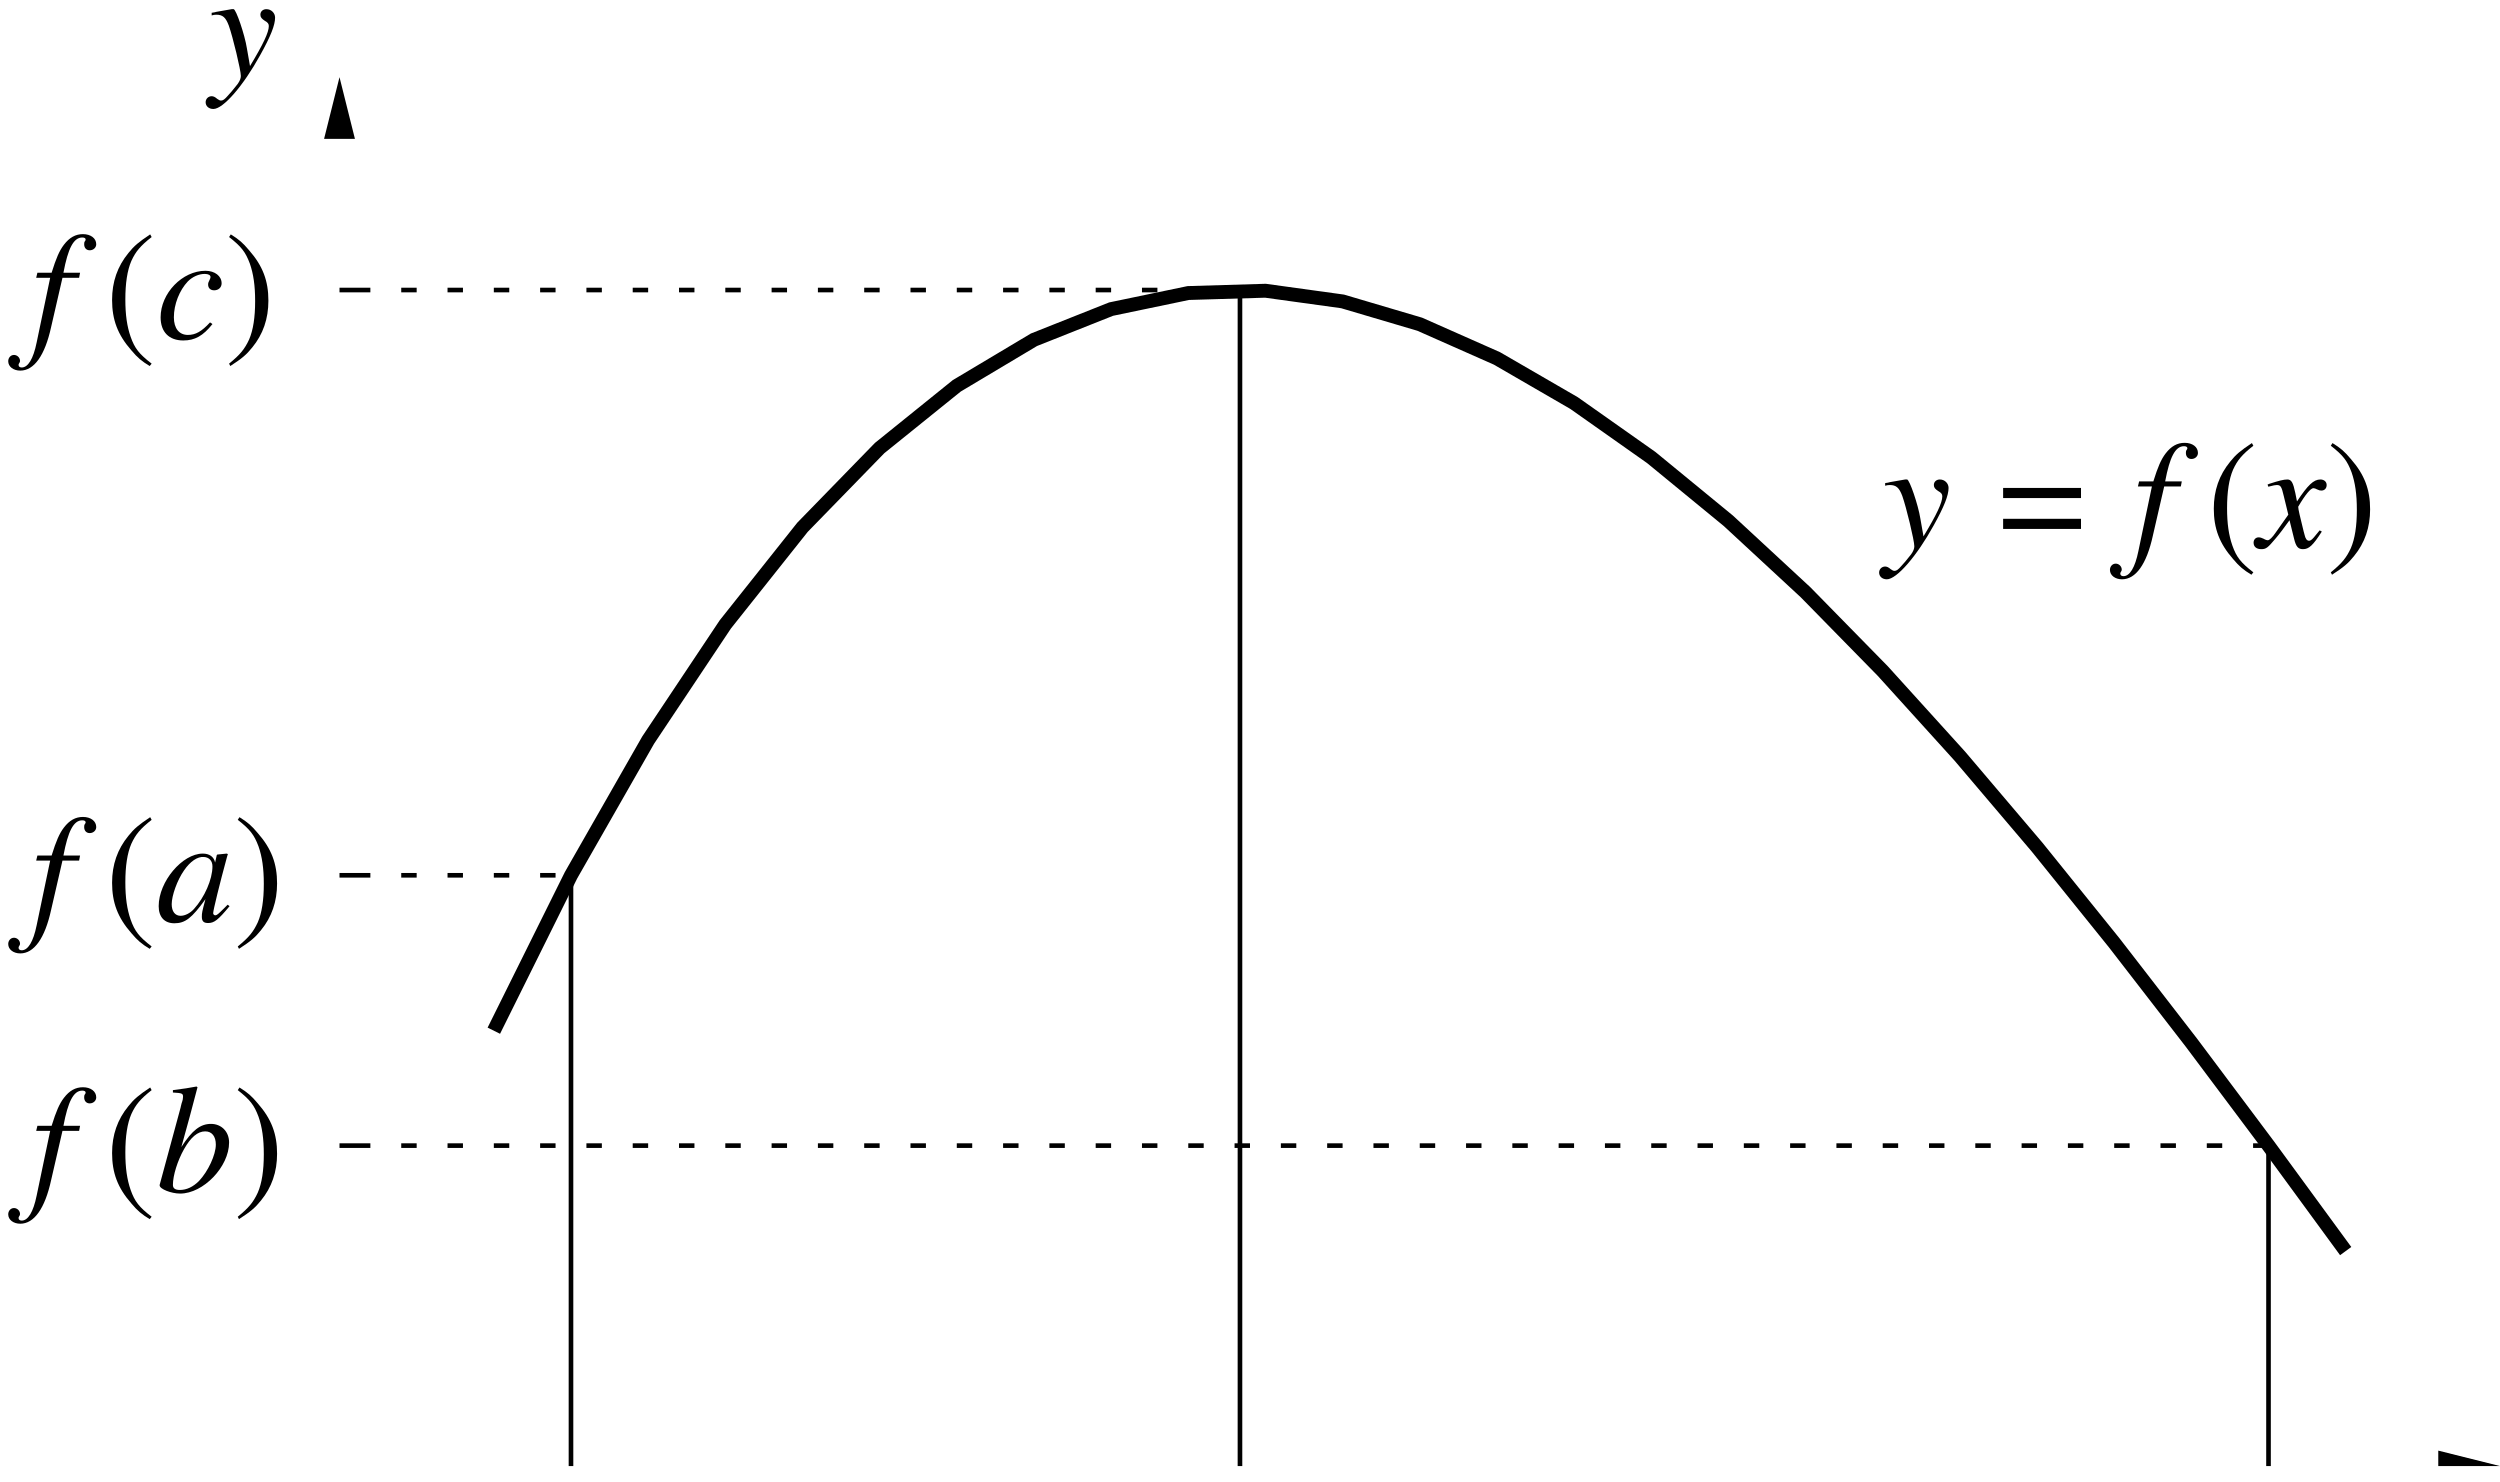
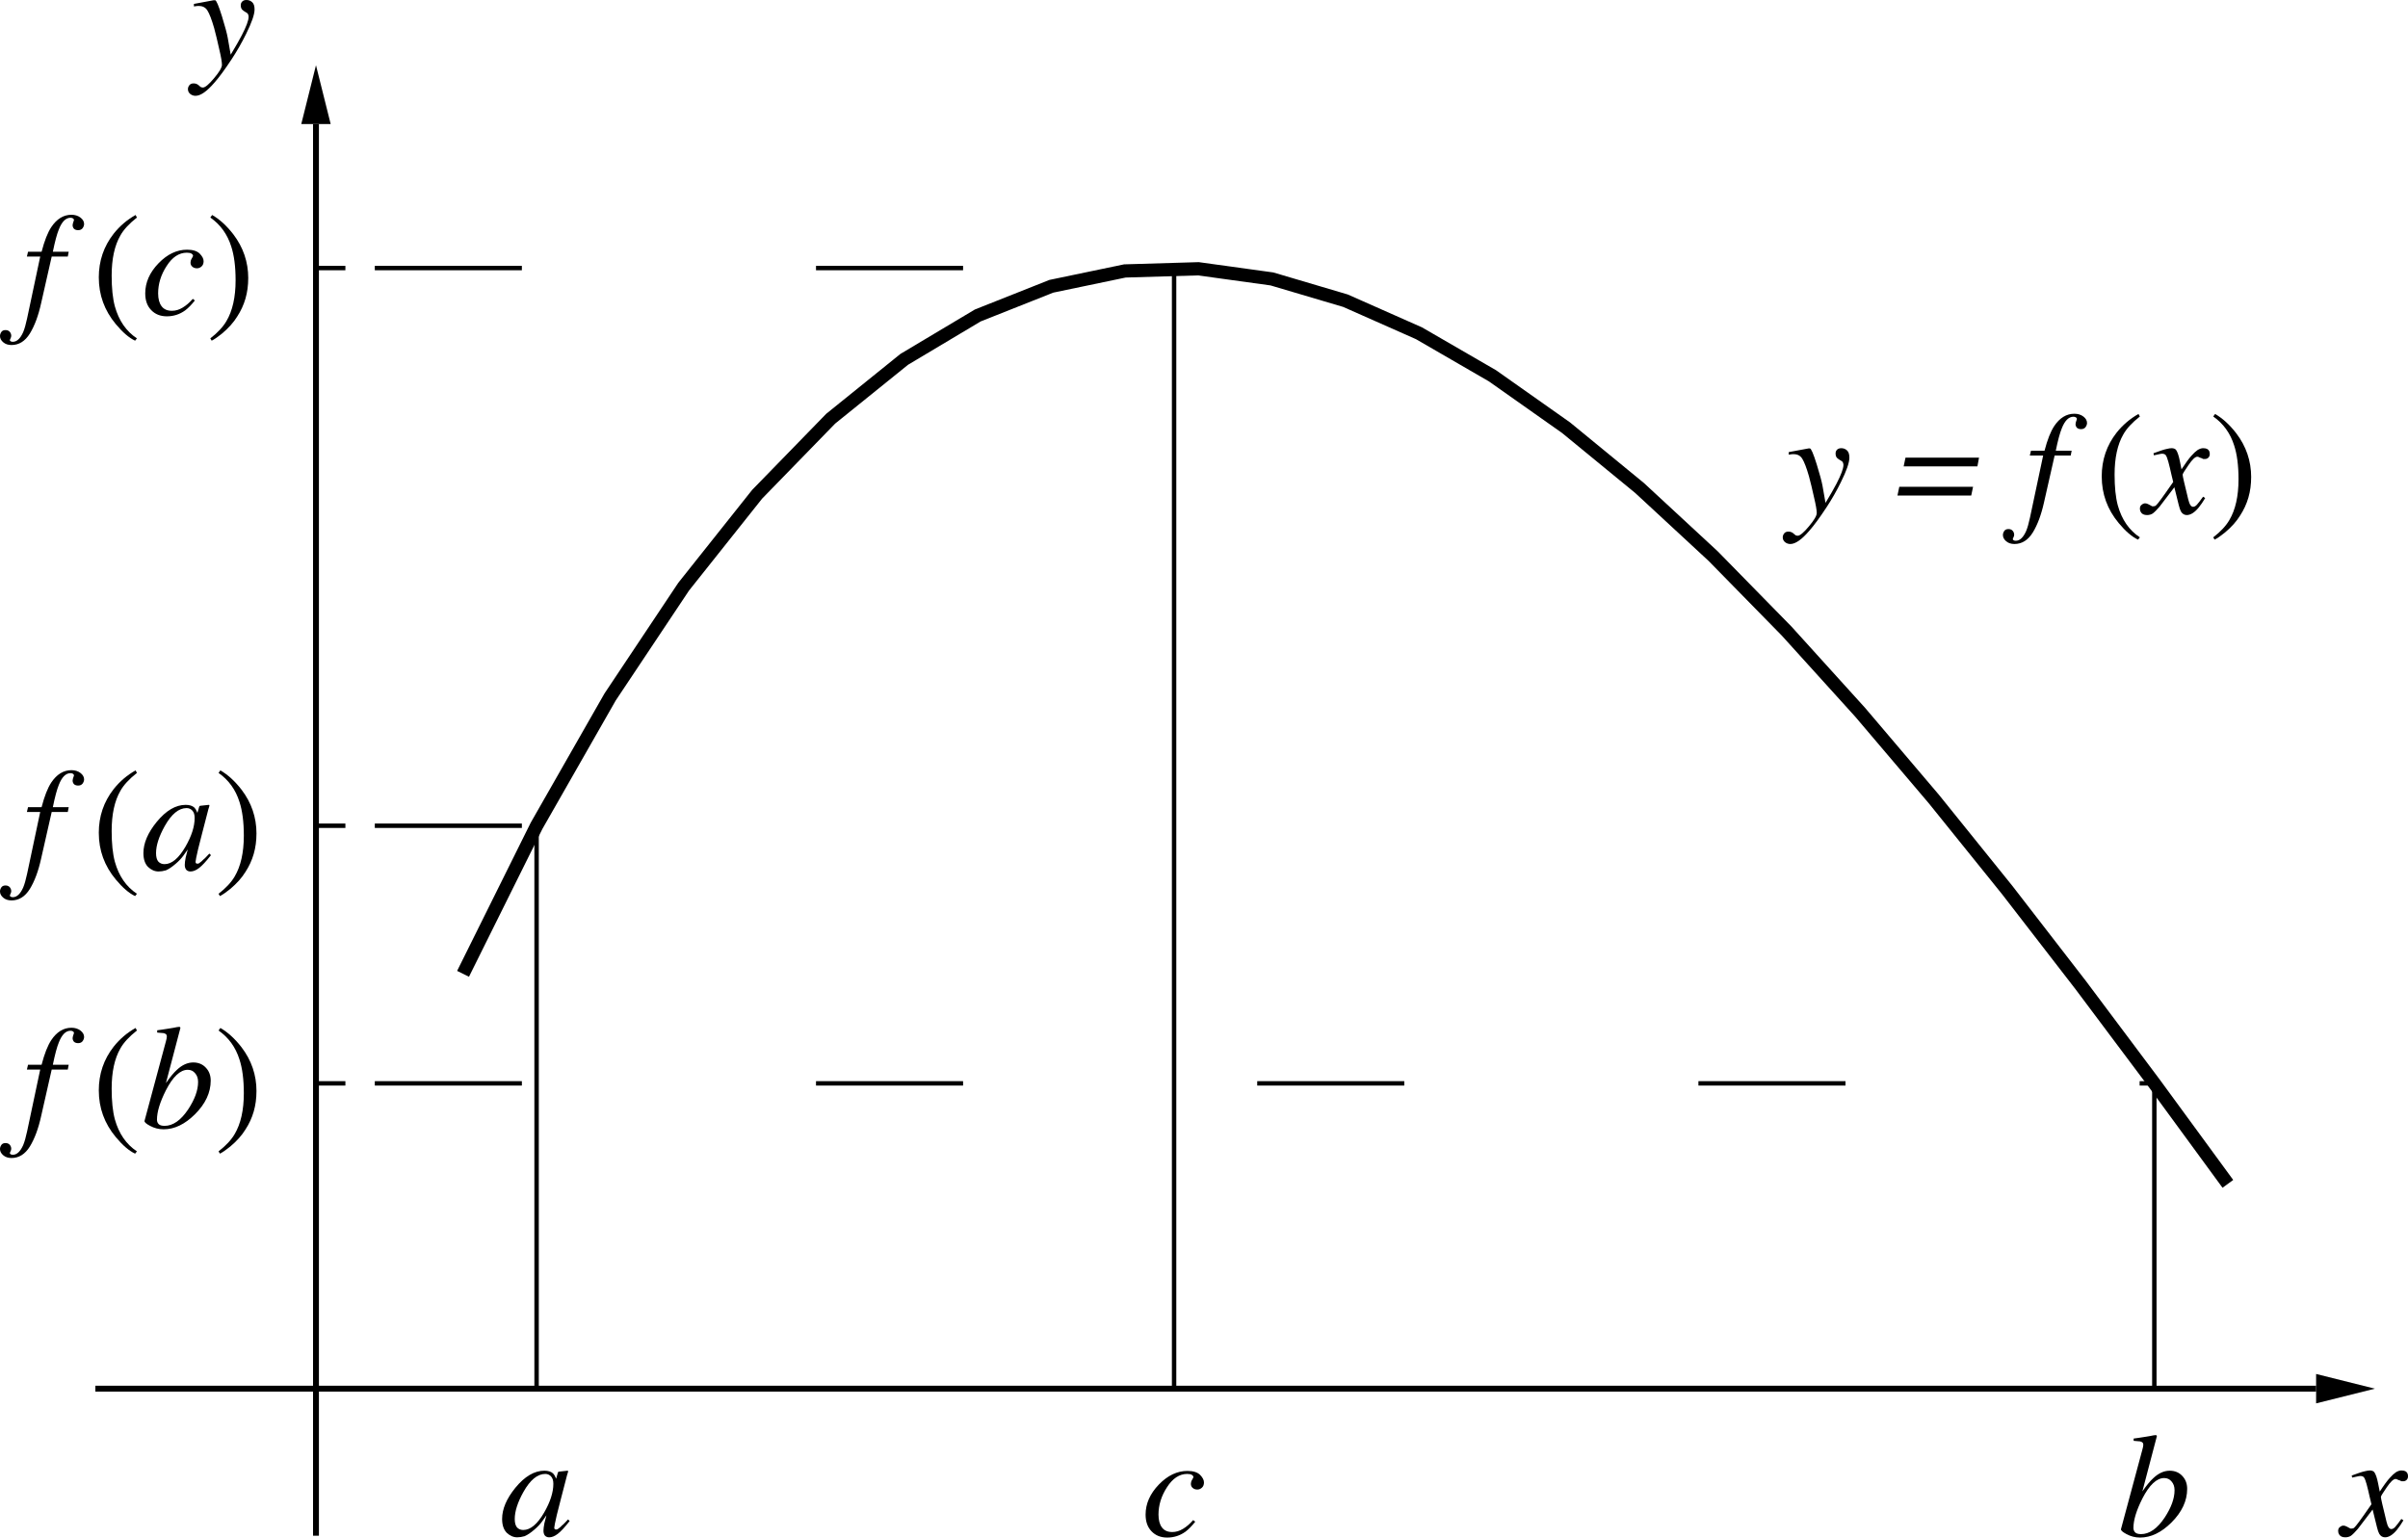
- <svg xmlns="http://www.w3.org/2000/svg" version="1.1" id="svg1" width="216" height="128" viewBox="0 0 216 128">
-   <defs id="defs1">
-     <clipPath clipPathUnits="userSpaceOnUse" id="clipPath1">
-       <path d="M 0,2.5000001e-5 H 23840.001 V 33700.001 H 0 Z" id="path1" />
-     </clipPath>
-     <clipPath clipPathUnits="userSpaceOnUse" id="clipPath2">
-       <path d="M -109.56,90 H 2274.44 V -3280 H -109.56 Z" id="path2" />
-     </clipPath>
-     <clipPath clipPathUnits="userSpaceOnUse" id="clipPath3">
-       <path d="M -6.667,133.333 H 224 V -6.667 H -6.667 Z" id="path3" />
-     </clipPath>
-     <clipPath clipPathUnits="userSpaceOnUse" id="clipPath4">
-       <path d="M 0,128 H 217.333 V 0 H 0 Z" id="path4" />
-     </clipPath>
-   </defs>
-   <g id="g1">
-     <g id="g27">
-       <g clip-path="url(#clipPath4)" id="g26">
-         <g clip-path="url(#clipPath3)" id="g25">
-           <path d="m 1280,282.102 50,100.711 50,87.585 50,74.989 50,62.914 50,51.363 50,40.336 50,29.836 50,19.863 50,10.414 50,1.489 50,-6.914 50,-14.79 50,-22.136 50,-28.961 50,-35.262 50,-41.039 50,-46.289 50,-51.012 50,-55.211 50,-58.886 50,-62.039 50,-64.665 50,-66.761 50,-68.336" style="fill:none;stroke:#000000;stroke-width:9;stroke-linecap:butt;stroke-linejoin:miter;stroke-miterlimit:10;stroke-dasharray:none;stroke-opacity:1" transform="matrix(0.1333333,0,0,-0.1333333,-128,126.6667)" id="path5" />
-           <path d="M 1330,0 V 382.813 M 1763.5,0 V 762.063 M 2430,0 v 207.637" style="fill:none;stroke:#000000;stroke-width:3;stroke-linecap:butt;stroke-linejoin:miter;stroke-miterlimit:10;stroke-dasharray:none;stroke-opacity:1" transform="matrix(0.1333333,0,0,-0.1333333,-128,126.6667)" clip-path="url(#clipPath1)" id="path6" />
-           <path d="m 1030,0 h 1550 m -40,0 v 10 l 40,-10 -40,-10 V 0 h 40 M 1180,-100 V 900 m 0,-40 h -10 l 10,40 10,-40 h -10 v 40" style="fill:#000000;fill-opacity:1;fill-rule:nonzero;stroke:none" transform="matrix(0.1333333,0,0,-0.1333333,-128,126.6667)" clip-path="url(#clipPath1)" id="path7" />
-           <path d="m 1180,207.637 h 20 m -20,175.176 h 20 m -20,379.25 h 20" style="fill:none;stroke:#000000;stroke-width:3;stroke-linecap:butt;stroke-linejoin:miter;stroke-miterlimit:10;stroke-dasharray:none;stroke-opacity:1" transform="matrix(0.1333333,0,0,-0.1333333,-128,126.6667)" id="path8" />
-           <path d="m 1220,382.813 h 110 M 1220,207.637 H 2430 M 1220,762.063 h 543.5" style="fill:none;stroke:#000000;stroke-width:3;stroke-linecap:butt;stroke-linejoin:miter;stroke-miterlimit:10;stroke-dasharray:10, 20;stroke-dashoffset:0;stroke-opacity:1" transform="matrix(0.1333333,0,0,-0.1333333,-128,126.6667)" id="path9" />
-           <text xml:space="preserve" transform="matrix(1.333333,0,0,1.333333,18.08,6.666667)" clip-path="url(#clipPath2)" id="text25">
-             <tspan style="font-style:italic;font-variant:normal;font-weight:normal;font-size:10px;font-family:Times;writing-mode:lr-tb;fill:#000000;fill-opacity:1;fill-rule:nonzero;stroke:none" x="0" y="0" id="tspan9">y</tspan>
-             <tspan style="font-style:italic;font-variant:normal;font-weight:normal;font-size:10px;font-family:Times;writing-mode:lr-tb;fill:#000000;fill-opacity:1;fill-rule:nonzero;stroke:none" x="-11.56" y="72.236" id="tspan10">f</tspan>
-             <tspan style="font-variant:normal;font-weight:normal;font-size:10px;font-family:Times;writing-mode:lr-tb;fill:#000000;fill-opacity:1;fill-rule:nonzero;stroke:none" x="-6.78" y="72.236" id="tspan11">(</tspan>
-             <tspan style="font-style:italic;font-variant:normal;font-weight:normal;font-size:10px;font-family:Times;writing-mode:lr-tb;fill:#000000;fill-opacity:1;fill-rule:nonzero;stroke:none" x="-3.45" y="72.236" id="tspan12">b</tspan>
-             <tspan style="font-variant:normal;font-weight:normal;font-size:10px;font-family:Times;writing-mode:lr-tb;fill:#000000;fill-opacity:1;fill-rule:nonzero;stroke:none" x="1.55" y="72.236" id="tspan13">)</tspan>
-             <tspan style="font-style:italic;font-variant:normal;font-weight:normal;font-size:10px;font-family:Times;writing-mode:lr-tb;fill:#000000;fill-opacity:1;fill-rule:nonzero;stroke:none" x="-11.56" y="54.719" id="tspan14">f</tspan>
-             <tspan style="font-variant:normal;font-weight:normal;font-size:10px;font-family:Times;writing-mode:lr-tb;fill:#000000;fill-opacity:1;fill-rule:nonzero;stroke:none" x="-6.78" y="54.719" id="tspan15">(</tspan>
-             <tspan style="font-style:italic;font-variant:normal;font-weight:normal;font-size:10px;font-family:Times;writing-mode:lr-tb;fill:#000000;fill-opacity:1;fill-rule:nonzero;stroke:none" x="-3.45" y="54.719" id="tspan16">a</tspan>
-             <tspan style="font-variant:normal;font-weight:normal;font-size:10px;font-family:Times;writing-mode:lr-tb;fill:#000000;fill-opacity:1;fill-rule:nonzero;stroke:none" x="1.55" y="54.719" id="tspan17">)</tspan>
-             <tspan style="font-style:italic;font-variant:normal;font-weight:normal;font-size:10px;font-family:Times;writing-mode:lr-tb;fill:#000000;fill-opacity:1;fill-rule:nonzero;stroke:none" x="-11.56" y="16.95" id="tspan18">f</tspan>
-             <tspan style="font-variant:normal;font-weight:normal;font-size:10px;font-family:Times;writing-mode:lr-tb;fill:#000000;fill-opacity:1;fill-rule:nonzero;stroke:none" x="-6.78" y="16.95" id="tspan19">(</tspan>
-             <tspan style="font-style:italic;font-variant:normal;font-weight:normal;font-size:10px;font-family:Times;writing-mode:lr-tb;fill:#000000;fill-opacity:1;fill-rule:nonzero;stroke:none" x="-3.45" y="16.95" id="tspan20">c</tspan>
-             <tspan style="font-variant:normal;font-weight:normal;font-size:10px;font-family:Times;writing-mode:lr-tb;fill:#000000;fill-opacity:1;fill-rule:nonzero;stroke:none" x="0.99" y="16.95" id="tspan21">)</tspan>
-             <tspan style="font-style:italic;font-variant:normal;font-weight:normal;font-size:10px;font-family:Times;writing-mode:lr-tb;fill:#000000;fill-opacity:1;fill-rule:nonzero;stroke:none" x="108.44" y="30.48" id="tspan22">y = f</tspan>
-             <tspan style="font-variant:normal;font-weight:normal;font-size:10px;font-family:Times;writing-mode:lr-tb;fill:#000000;fill-opacity:1;fill-rule:nonzero;stroke:none" x="129.41" y="30.48" id="tspan23">(</tspan>
-             <tspan style="font-style:italic;font-variant:normal;font-weight:normal;font-size:10px;font-family:Times;writing-mode:lr-tb;fill:#000000;fill-opacity:1;fill-rule:nonzero;stroke:none" x="132.74" y="30.48" id="tspan24">x</tspan>
-             <tspan style="font-variant:normal;font-weight:normal;font-size:10px;font-family:Times;writing-mode:lr-tb;fill:#000000;fill-opacity:1;fill-rule:nonzero;stroke:none" x="137.18" y="30.48" id="tspan25">)</tspan>
-           </text>
-         </g>
+ <svg xmlns="http://www.w3.org/2000/svg" xmlns:xlink="http://www.w3.org/1999/xlink" width="163.733pt" height="104.562pt" viewBox="0 0 163.733 104.562" version="1.1" id="svg40">
+   <defs id="defs9">
+     <g id="g9">
+       <g id="glyph-0-0">
+         <path d="m 3.641,-3.531 c 0,-0.227 -0.055,-0.395 -0.156,-0.5 C 3.379,-4.145 3.25,-4.203 3.094,-4.203 c -0.531,0 -1.027,0.406 -1.484,1.219 -0.398,0.711 -0.594,1.324 -0.594,1.844 0,0.262 0.051,0.453 0.156,0.578 0.113,0.117 0.254,0.172 0.422,0.172 0.488,0 0.961,-0.395 1.422,-1.188 0.414,-0.719 0.625,-1.367 0.625,-1.953 z M 3.031,-4.422 c 0.258,0 0.457,0.062 0.594,0.188 0.07,0.074 0.129,0.168 0.172,0.281 L 3.828,-3.875 3.938,-4.25 C 3.945,-4.289 3.957,-4.316 3.969,-4.328 3.977,-4.348 4,-4.359 4.031,-4.359 l 0.562,-0.062 c 0.031,0 0.047,0.008 0.047,0.016 0.008,0.012 0.008,0.031 0,0.062 -0.012,0.043 -0.023,0.078 -0.031,0.109 -0.012,0.023 -0.023,0.055 -0.031,0.094 l -0.453,1.75 c -0.094,0.375 -0.18,0.703 -0.25,0.984 -0.117,0.5 -0.172,0.789 -0.172,0.859 0,0.043 0.008,0.074 0.031,0.094 0.031,0.023 0.062,0.031 0.094,0.031 0.031,0 0.062,-0.004 0.094,-0.016 0.031,-0.02 0.07,-0.051 0.125,-0.094 L 4.125,-0.594 C 4.156,-0.625 4.188,-0.656 4.219,-0.688 4.25,-0.719 4.289,-0.754 4.344,-0.797 L 4.641,-1.109 4.75,-1 C 4.414,-0.57 4.145,-0.281 3.938,-0.125 3.738,0.027 3.547,0.109 3.359,0.109 c -0.125,0 -0.227,-0.043 -0.297,-0.125 C 3,-0.098 2.969,-0.207 2.969,-0.344 c 0,-0.113 0.02,-0.281 0.062,-0.5 C 3.082,-1.062 3.129,-1.242 3.172,-1.391 3.109,-1.297 3.008,-1.156 2.875,-0.969 2.738,-0.781 2.566,-0.598 2.359,-0.422 2.117,-0.211 1.895,-0.059 1.688,0.031 c -0.18,0.051 -0.344,0.078 -0.5,0.078 -0.262,0 -0.5,-0.105 -0.719,-0.312 -0.211,-0.219 -0.312,-0.531 -0.312,-0.938 0,-0.676 0.301,-1.383 0.906,-2.125 0.633,-0.77 1.289,-1.156 1.969,-1.156 z m 0,0" id="path1" />
+       </g>
+       <g id="glyph-0-1">
+         <path d="m 3.125,-4.406 c 0.395,0 0.68,0.09 0.859,0.266 C 4.16,-3.961 4.25,-3.789 4.25,-3.625 c 0,0.156 -0.047,0.277 -0.141,0.359 -0.094,0.086 -0.199,0.125 -0.312,0.125 -0.125,0 -0.23,-0.035 -0.312,-0.109 -0.086,-0.07 -0.125,-0.164 -0.125,-0.281 0,-0.082 0.023,-0.172 0.078,-0.266 0.062,-0.102 0.094,-0.164 0.094,-0.188 0,-0.062 -0.039,-0.113 -0.109,-0.156 -0.062,-0.039 -0.168,-0.062 -0.312,-0.062 -0.531,0 -0.992,0.305 -1.375,0.906 -0.387,0.594 -0.578,1.215 -0.578,1.859 0,0.375 0.078,0.668 0.234,0.875 0.156,0.211 0.391,0.312 0.703,0.312 0.25,0 0.492,-0.07 0.734,-0.219 0.238,-0.145 0.457,-0.332 0.656,-0.562 L 3.516,-1.062 3.656,-0.953 C 3.426,-0.66 3.207,-0.438 3,-0.281 2.625,-0.008 2.207,0.125 1.75,0.125 1.312,0.125 0.957,-0.016 0.688,-0.297 0.414,-0.578 0.281,-0.957 0.281,-1.438 c 0,-0.738 0.301,-1.422 0.906,-2.047 C 1.781,-4.098 2.426,-4.406 3.125,-4.406 Z m 0,0" id="path2" />
+       </g>
+       <g id="glyph-0-2">
+         <path d="M 1.688,-5.859 C 1.707,-5.93 1.723,-5.992 1.734,-6.047 1.742,-6.109 1.75,-6.156 1.75,-6.188 1.75,-6.227 1.738,-6.27 1.719,-6.312 1.695,-6.352 1.645,-6.383 1.562,-6.406 1.539,-6.414 1.504,-6.422 1.453,-6.422 1.398,-6.43 1.281,-6.441 1.094,-6.453 v -0.156 C 1.195,-6.629 1.312,-6.645 1.438,-6.656 c 0.125,-0.02 0.289,-0.047 0.5,-0.078 0.02,0 0.113,-0.016 0.281,-0.047 0.176,-0.039 0.305,-0.062 0.391,-0.062 0.008,0 0.02,0.008 0.031,0.016 0.02,0.012 0.031,0.031 0.031,0.062 l -0.016,0.062 -0.969,3.688 c 0.289,-0.414 0.539,-0.719 0.75,-0.906 0.352,-0.332 0.723,-0.5 1.109,-0.5 0.352,0 0.641,0.121 0.859,0.359 0.219,0.23 0.328,0.523 0.328,0.875 0,0.812 -0.355,1.574 -1.062,2.281 C 2.984,-0.219 2.27,0.125 1.531,0.125 1.195,0.125 0.891,0.043 0.609,-0.109 0.336,-0.254 0.211,-0.367 0.234,-0.453 Z m -0.094,5.75 c 0.57,0 1.109,-0.375 1.609,-1.125 C 3.648,-1.91 3.875,-2.531 3.875,-3.094 c 0,-0.25 -0.07,-0.445 -0.203,-0.594 -0.125,-0.156 -0.293,-0.234 -0.5,-0.234 -0.512,0 -1.008,0.465 -1.484,1.391 -0.406,0.805 -0.609,1.469 -0.609,2 0,0.125 0.039,0.23 0.125,0.312 0.082,0.074 0.211,0.109 0.391,0.109 z m 0,0" id="path3" />
+       </g>
+       <g id="glyph-0-3">
+         <path d="m -0.281,-0.328 c 0,-0.125 0.043,-0.211 0.125,-0.266 0.074,-0.062 0.152,-0.094 0.234,-0.094 0.039,0 0.078,0.008 0.109,0.016 0.039,0.012 0.086,0.031 0.141,0.062 L 0.5,-0.516 c 0.02,0.012 0.039,0.023 0.062,0.031 0.02,0 0.039,0 0.062,0 0.082,0 0.145,-0.02 0.188,-0.062 0.051,-0.039 0.164,-0.18 0.344,-0.422 0.125,-0.164 0.398,-0.555 0.828,-1.172 0,-0.02 -0.043,-0.191 -0.125,-0.516 C 1.785,-2.988 1.719,-3.27 1.656,-3.5 1.594,-3.727 1.535,-3.879 1.484,-3.953 1.441,-4.023 1.352,-4.062 1.219,-4.062 c -0.043,0 -0.133,0.016 -0.266,0.047 -0.086,0.023 -0.18,0.043 -0.281,0.062 l -0.031,-0.141 0.531,-0.188 C 1.316,-4.332 1.445,-4.367 1.562,-4.391 1.688,-4.422 1.789,-4.438 1.875,-4.438 c 0.133,0 0.234,0.039 0.297,0.109 0.102,0.137 0.191,0.398 0.266,0.781 L 2.547,-3 c 0.289,-0.445 0.52,-0.758 0.688,-0.938 0.145,-0.164 0.281,-0.289 0.406,-0.375 0.133,-0.082 0.258,-0.125 0.375,-0.125 0.113,0 0.203,0.016 0.266,0.047 0.125,0.062 0.188,0.18 0.188,0.344 0,0.105 -0.031,0.188 -0.094,0.25 -0.062,0.062 -0.141,0.094 -0.234,0.094 -0.043,0 -0.078,0 -0.109,0 C 4,-3.711 3.969,-3.727 3.938,-3.75 L 3.797,-3.797 C 3.766,-3.816 3.734,-3.832 3.703,-3.844 3.672,-3.852 3.645,-3.859 3.625,-3.859 c -0.148,0 -0.352,0.195 -0.609,0.578 -0.262,0.375 -0.391,0.59 -0.391,0.641 0,0.055 0.031,0.215 0.094,0.484 0.062,0.262 0.129,0.543 0.203,0.844 0.062,0.281 0.113,0.48 0.156,0.594 0.07,0.18 0.156,0.266 0.25,0.266 0.094,0 0.18,-0.047 0.266,-0.141 0.094,-0.102 0.234,-0.285 0.422,-0.547 l 0.141,0.094 c -0.148,0.25 -0.293,0.465 -0.438,0.641 C 3.438,-0.062 3.164,0.109 2.906,0.109 2.738,0.109 2.609,0.027 2.516,-0.125 2.461,-0.219 2.41,-0.367 2.359,-0.578 L 2.062,-1.781 l -1,1.312 C 0.863,-0.238 0.707,-0.082 0.594,0 0.488,0.07 0.359,0.109 0.203,0.109 c -0.207,0 -0.348,-0.07 -0.422,-0.203 -0.039,-0.062 -0.062,-0.141 -0.062,-0.234 z m 0,0" id="path4" />
+       </g>
+       <g id="glyph-0-4">
+         <path d="m -0.266,1.625 c 0,-0.105 0.039,-0.199 0.109,-0.281 C -0.094,1.27 0,1.234 0.125,1.234 c 0.082,0 0.156,0.016 0.219,0.047 0.062,0.031 0.125,0.078 0.188,0.141 L 0.594,1.469 C 0.613,1.488 0.633,1.5 0.656,1.5 0.688,1.508 0.719,1.516 0.75,1.516 c 0.156,0 0.41,-0.215 0.766,-0.641 0.352,-0.418 0.531,-0.719 0.531,-0.906 0,-0.188 -0.062,-0.547 -0.188,-1.078 C 1.742,-1.641 1.629,-2.113 1.516,-2.531 1.348,-3.113 1.195,-3.508 1.062,-3.719 c -0.125,-0.207 -0.32,-0.312 -0.578,-0.312 -0.023,0 -0.059,0 -0.109,0 -0.043,0 -0.121,0.012 -0.234,0.031 v -0.172 l 1.344,-0.25 h 0.094 c 0.082,-0.008 0.238,0.355 0.469,1.094 0.207,0.668 0.336,1.152 0.391,1.453 l 0.203,1.156 c 0.344,-0.57 0.594,-1.008 0.75,-1.312 0.312,-0.602 0.469,-1.023 0.469,-1.266 0,-0.051 -0.012,-0.102 -0.031,-0.156 C 3.805,-3.516 3.758,-3.562 3.688,-3.594 L 3.609,-3.641 c -0.055,-0.031 -0.117,-0.078 -0.188,-0.141 -0.062,-0.07 -0.094,-0.172 -0.094,-0.297 0,-0.102 0.031,-0.188 0.094,-0.25 0.062,-0.07 0.16,-0.109 0.297,-0.109 0.156,0 0.285,0.055 0.391,0.156 0.102,0.094 0.156,0.258 0.156,0.484 0,0.344 -0.195,0.902 -0.578,1.672 C 3.395,-1.531 3.066,-0.957 2.703,-0.406 2.254,0.277 1.863,0.812 1.531,1.188 1.02,1.781 0.594,2.078 0.25,2.078 c -0.137,0 -0.254,-0.043 -0.359,-0.125 C -0.211,1.867 -0.266,1.758 -0.266,1.625 Z m 0,0" id="path5" />
+       </g>
+       <g id="glyph-0-5">
+         <path d="m 4.234,-6.156 c 0,0.105 -0.039,0.203 -0.109,0.297 -0.074,0.086 -0.172,0.125 -0.297,0.125 -0.117,0 -0.211,-0.031 -0.281,-0.094 -0.062,-0.07 -0.094,-0.156 -0.094,-0.25 0,-0.062 0.031,-0.176 0.094,-0.344 0,-0.039 -0.023,-0.078 -0.062,-0.109 C 3.43,-6.562 3.375,-6.578 3.312,-6.578 c -0.324,0 -0.59,0.266 -0.797,0.797 -0.125,0.305 -0.262,0.809 -0.406,1.516 H 3.188 L 3.125,-3.938 H 2.031 L 1.312,-0.766 c -0.188,0.852 -0.445,1.539 -0.766,2.062 -0.324,0.52 -0.738,0.781 -1.25,0.781 -0.227,0 -0.414,-0.062 -0.562,-0.188 -0.145,-0.125 -0.219,-0.266 -0.219,-0.422 0,-0.094 0.031,-0.188 0.094,-0.281 0.062,-0.086 0.156,-0.125 0.281,-0.125 0.117,0 0.211,0.035 0.281,0.109 0.074,0.082 0.109,0.176 0.109,0.281 0,0.051 -0.016,0.109 -0.047,0.172 -0.031,0.062 -0.047,0.102 -0.047,0.125 0,0.031 0.023,0.055 0.062,0.078 0.031,0.02 0.078,0.031 0.141,0.031 0.273,0 0.508,-0.219 0.703,-0.656 C 0.188,0.973 0.273,0.66 0.359,0.266 L 1.25,-3.938 H 0.344 L 0.422,-4.266 H 1.344 C 1.539,-5.016 1.758,-5.57 2,-5.938 2.375,-6.5 2.832,-6.781 3.375,-6.781 c 0.238,0 0.441,0.062 0.609,0.188 0.164,0.125 0.25,0.273 0.25,0.438 z m 0,0" id="path6" />
+       </g>
+       <g id="glyph-0-6" />
+       <g id="glyph-0-7">
+         <path d="M 6.141,-3.797 6.031,-3.203 H 1.016 l 0.125,-0.594 z m -0.406,1.984 -0.125,0.594 H 0.594 l 0.125,-0.594 z m 0,0" id="path7" />
+       </g>
+       <g id="glyph-1-0">
+         <path d="m 0.453,-2.516 c 0,-1.125 0.336,-2.117 1.016,-2.984 0.414,-0.52 0.91,-0.941 1.484,-1.266 l 0.094,0.172 c -0.531,0.418 -0.906,0.824 -1.125,1.219 -0.398,0.688 -0.594,1.602 -0.594,2.734 0,0.844 0.07,1.543 0.219,2.094 0.27,0.965 0.77,1.691 1.5,2.172 l -0.125,0.156 c -0.406,-0.188 -0.844,-0.562 -1.312,-1.125 -0.773,-0.926 -1.156,-1.984 -1.156,-3.172 z m 0,0" id="path8" />
+       </g>
+       <g id="glyph-1-1">
+         <path d="m 2.844,-2.469 c 0,0.492 -0.062,0.953 -0.188,1.391 -0.125,0.43 -0.312,0.836 -0.562,1.219 C 1.844,0.547 1.5,0.93 1.062,1.297 0.781,1.523 0.547,1.688 0.359,1.781 L 0.266,1.625 c 0.5,-0.387 0.863,-0.777 1.094,-1.172 0.414,-0.695 0.625,-1.625 0.625,-2.781 0,-0.938 -0.102,-1.703 -0.297,-2.297 C 1.426,-5.457 0.953,-6.113 0.266,-6.594 l 0.125,-0.172 c 0.508,0.293 0.988,0.73 1.438,1.312 0.676,0.887 1.016,1.883 1.016,2.984 z m 0,0" id="path9" />
      </g>
    </g>
+   </defs>
+   <path fill="none" stroke-width="0.9" stroke-linecap="butt" stroke-linejoin="miter" stroke="#000000" stroke-opacity="1" stroke-miterlimit="10" d="m 31.485,66.226 5,-10.07 5,-8.758 5,-7.5 5,-6.289 5,-5.137 5,-4.035 5,-2.984 5,-1.984 5,-1.043 5,-0.148 5,0.691 5,1.48 5,2.215 5,2.895 5,3.527 5,4.102 5,4.629 5,5.102 5,5.523 5,5.887 5,6.203 5,6.469 5,6.676 5,6.832" id="path10" />
+   <path fill="none" stroke-width="0.3" stroke-linecap="butt" stroke-linejoin="miter" stroke="#000000" stroke-opacity="1" stroke-miterlimit="10" d="M 36.485,94.437 V 56.155 m 43.348,38.281 V 18.229 M 146.485,94.437 V 73.675" id="path11" />
+   <path fill="none" stroke-width="0.4" stroke-linecap="butt" stroke-linejoin="miter" stroke="#000000" stroke-opacity="1" stroke-miterlimit="10" d="M 6.485,94.437 H 157.485" id="path12" />
+   <path fill="none" stroke-width="0.4" stroke-linecap="butt" stroke-linejoin="miter" stroke="#000000" stroke-opacity="1" stroke-miterlimit="10" d="m 21.485,104.437 v -96" id="path13" />
+   <path fill-rule="nonzero" fill="#000000" fill-opacity="1" d="M 6.485,94.437 H 161.485 m -4,0 v -1 l 4,1 -4,1 v -1 h 4 M 21.485,104.437 V 4.437 m 0,4 h -1 l 1,-4 1,4 h -1 v -4" id="path14" />
+   <path fill="none" stroke-width="0.3" stroke-linecap="butt" stroke-linejoin="miter" stroke="#000000" stroke-opacity="1" stroke-miterlimit="10" d="m 21.485,73.675 h 2 m -2,-17.52 h 2 m -2,-37.926 h 2" id="path15" />
+   <path fill="none" stroke-width="0.3" stroke-linecap="butt" stroke-linejoin="miter" stroke="#000000" stroke-opacity="1" stroke-dasharray="10, 20" stroke-miterlimit="10" d="m 25.485,56.155 h 11 m -11,17.52 H 146.485 M 25.485,18.229 h 54.348" id="path16" />
+   <g fill="#000000" fill-opacity="1" id="g17" transform="translate(-2.889625,-1.1963)">
+     <use xlink:href="#glyph-0-0" x="36.874" y="105.634" id="use16" />
+     <use xlink:href="#glyph-0-1" x="80.504" y="105.634" id="use17" />
+   </g>
+   <g fill="#000000" fill-opacity="1" id="g18" transform="translate(-2.889625,-1.1963)">
+     <use xlink:href="#glyph-0-2" x="146.874" y="105.634" id="use18" />
+   </g>
+   <g fill="#000000" fill-opacity="1" id="g19" transform="translate(-2.889625,-1.1963)">
+     <use xlink:href="#glyph-0-3" x="162.154" y="105.634" id="use19" />
+   </g>
+   <g fill="#000000" fill-opacity="1" id="g20" transform="translate(-2.889625,-1.1963)">
+     <use xlink:href="#glyph-0-4" x="15.934" y="5.634" id="use20" />
+   </g>
+   <g fill="#000000" fill-opacity="1" id="g21" transform="translate(-2.889625,-1.1963)">
+     <use xlink:href="#glyph-0-5" x="4.374" y="77.87" id="use21" />
+   </g>
+   <g fill="#000000" fill-opacity="1" id="g22" transform="translate(-2.889625,-1.1963)">
+     <use xlink:href="#glyph-1-0" x="9.154" y="77.87" id="use22" />
+   </g>
+   <g fill="#000000" fill-opacity="1" id="g23" transform="translate(-2.889625,-1.1963)">
+     <use xlink:href="#glyph-0-2" x="12.484" y="77.87" id="use23" />
+   </g>
+   <g fill="#000000" fill-opacity="1" id="g24" transform="translate(-2.889625,-1.1963)">
+     <use xlink:href="#glyph-1-1" x="17.484" y="77.87" id="use24" />
+   </g>
+   <g fill="#000000" fill-opacity="1" id="g25" transform="translate(-2.889625,-1.1963)">
+     <use xlink:href="#glyph-0-5" x="4.374" y="60.353" id="use25" />
+   </g>
+   <g fill="#000000" fill-opacity="1" id="g26" transform="translate(-2.889625,-1.1963)">
+     <use xlink:href="#glyph-1-0" x="9.154" y="60.353" id="use26" />
+   </g>
+   <g fill="#000000" fill-opacity="1" id="g27" transform="translate(-2.889625,-1.1963)">
+     <use xlink:href="#glyph-0-0" x="12.484" y="60.353" id="use27" />
+   </g>
+   <g fill="#000000" fill-opacity="1" id="g28" transform="translate(-2.889625,-1.1963)">
+     <use xlink:href="#glyph-1-1" x="17.484" y="60.353" id="use28" />
+   </g>
+   <g fill="#000000" fill-opacity="1" id="g29" transform="translate(-2.889625,-1.1963)">
+     <use xlink:href="#glyph-0-5" x="4.374" y="22.583" id="use29" />
+   </g>
+   <g fill="#000000" fill-opacity="1" id="g30" transform="translate(-2.889625,-1.1963)">
+     <use xlink:href="#glyph-1-0" x="9.154" y="22.583" id="use30" />
+   </g>
+   <g fill="#000000" fill-opacity="1" id="g31" transform="translate(-2.889625,-1.1963)">
+     <use xlink:href="#glyph-0-1" x="12.484" y="22.583" id="use31" />
+   </g>
+   <g fill="#000000" fill-opacity="1" id="g32" transform="translate(-2.889625,-1.1963)">
+     <use xlink:href="#glyph-1-1" x="16.924" y="22.583" id="use32" />
+   </g>
+   <g fill="#000000" fill-opacity="1" id="g37" transform="translate(-2.889625,-1.1963)">
+     <use xlink:href="#glyph-0-4" x="124.374" y="36.114" id="use33" />
+     <use xlink:href="#glyph-0-6" x="128.814" y="36.114" id="use34" />
+     <use xlink:href="#glyph-0-7" x="131.314" y="36.114" id="use35" />
+     <use xlink:href="#glyph-0-6" x="138.064" y="36.114" id="use36" />
+     <use xlink:href="#glyph-0-5" x="140.564" y="36.114" id="use37" />
+   </g>
+   <g fill="#000000" fill-opacity="1" id="g38" transform="translate(-2.889625,-1.1963)">
+     <use xlink:href="#glyph-1-0" x="145.344" y="36.114" id="use38" />
+   </g>
+   <g fill="#000000" fill-opacity="1" id="g39" transform="translate(-2.889625,-1.1963)">
+     <use xlink:href="#glyph-0-3" x="148.674" y="36.114" id="use39" />
+   </g>
+   <g fill="#000000" fill-opacity="1" id="g40" transform="translate(-2.889625,-1.1963)">
+     <use xlink:href="#glyph-1-1" x="153.114" y="36.114" id="use40" />
  </g>
</svg>
